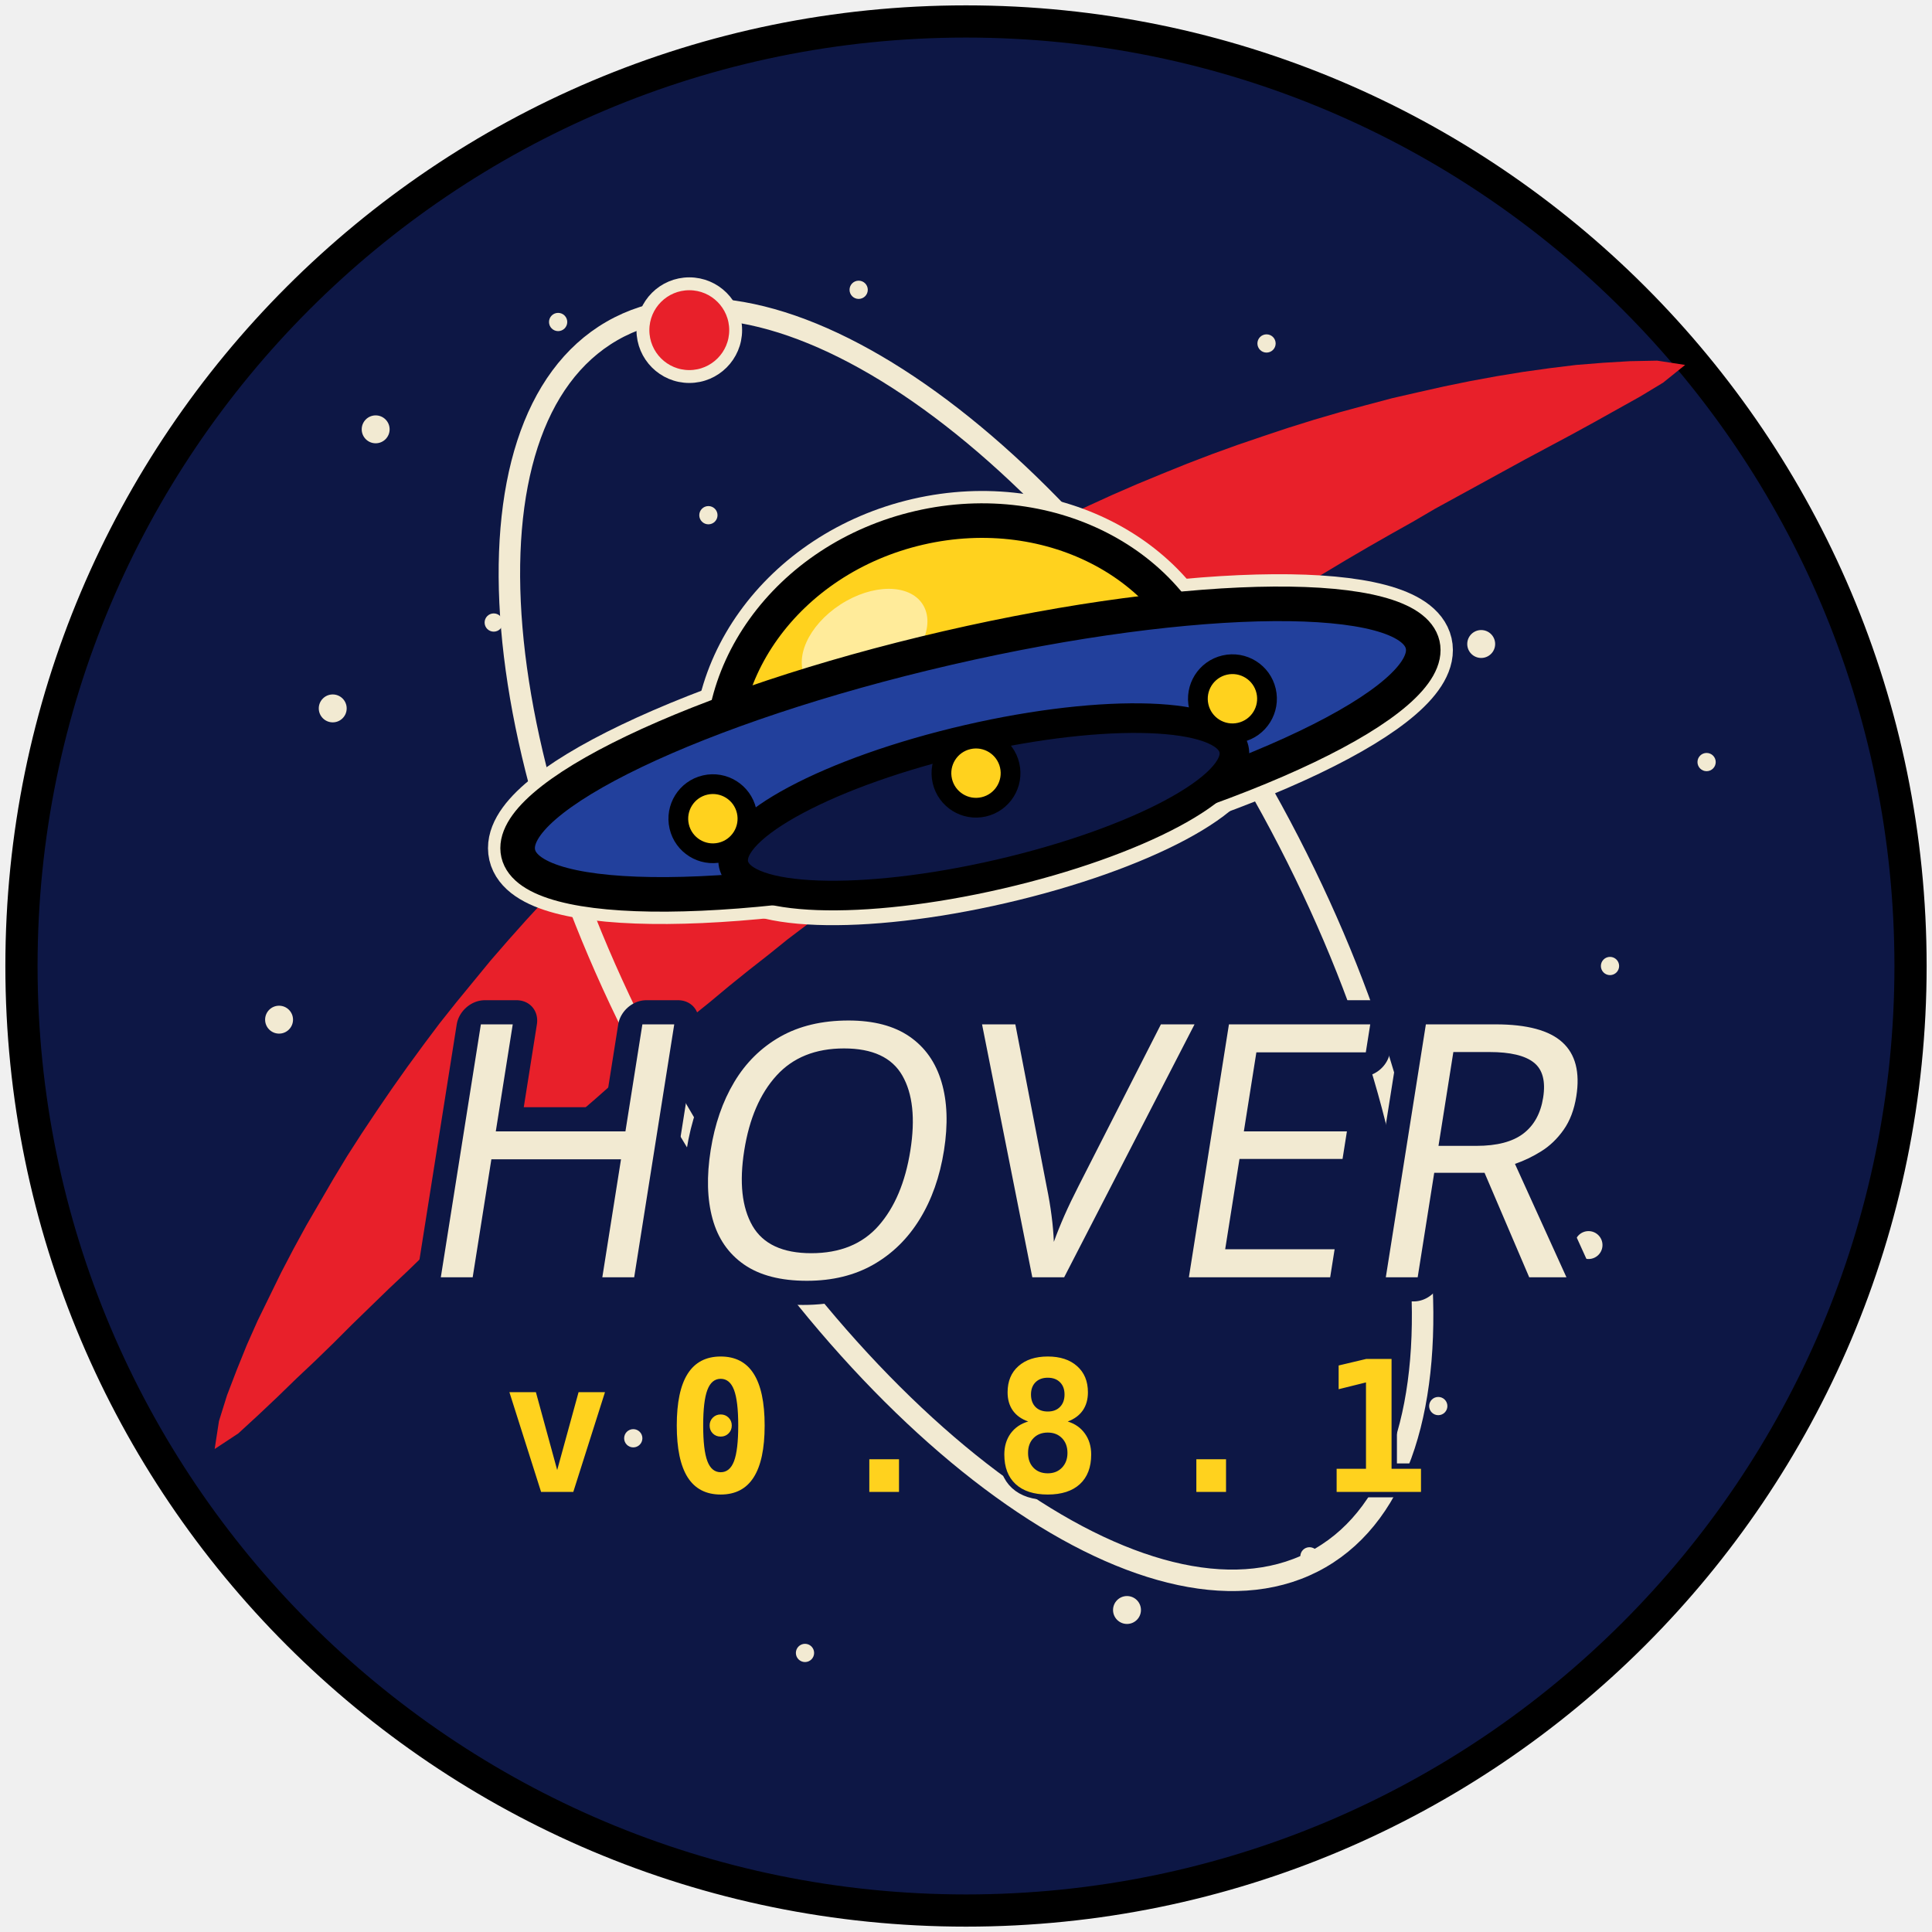
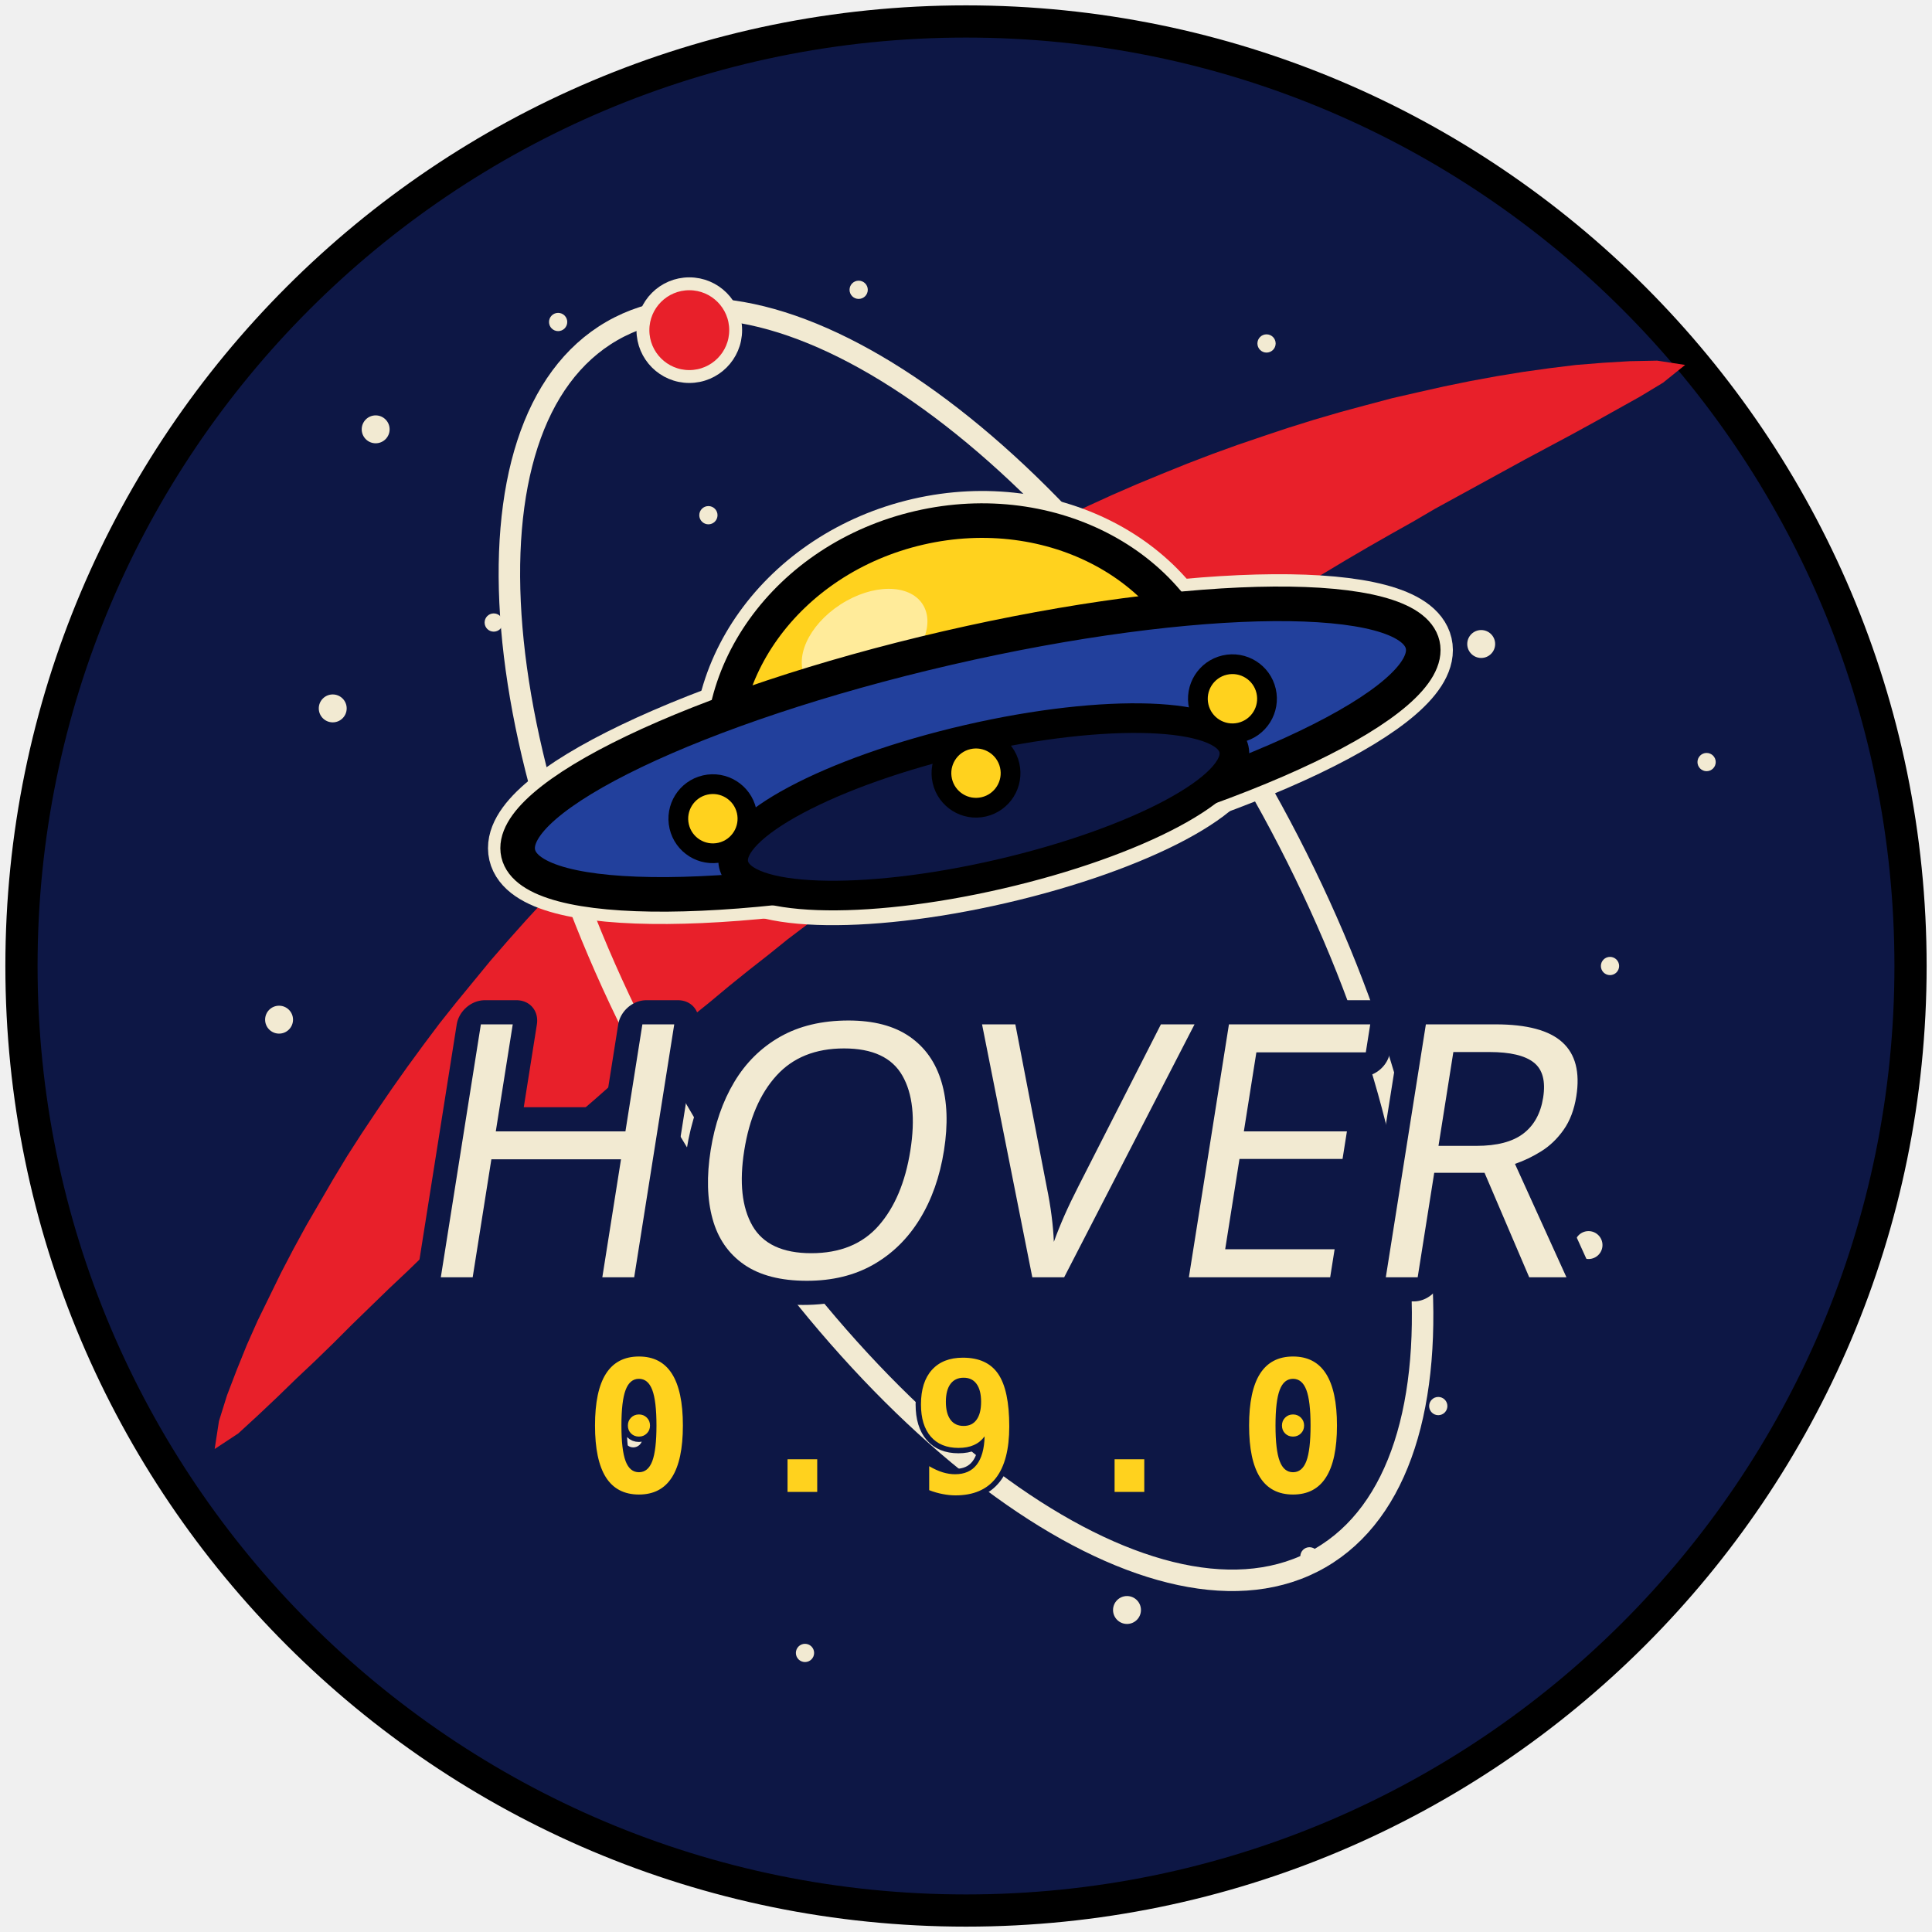
<svg xmlns="http://www.w3.org/2000/svg" width="310" height="310" viewBox="0 0 360 360" role="img" aria-label="Hover disc mark">
  <circle cx="180" cy="180" r="176" fill="#0d1745" />
  <circle cx="180" cy="180" r="176" fill="none" stroke="#000" stroke-width="6" />
  <circle cx="70" cy="80" r="2.6" fill="#f2ead2" />
  <circle cx="104" cy="60" r="1.7" fill="#f2ead2" />
  <circle cx="132" cy="96" r="1.7" fill="#f2ead2" />
  <circle cx="62" cy="132" r="2.6" fill="#f2ead2" />
  <circle cx="92" cy="116" r="1.7" fill="#f2ead2" />
  <circle cx="268" cy="262" r="1.7" fill="#f2ead2" />
  <circle cx="296" cy="232" r="2.6" fill="#f2ead2" />
  <circle cx="244" cy="290" r="1.7" fill="#f2ead2" />
  <circle cx="300" cy="180" r="1.7" fill="#f2ead2" />
  <circle cx="276" cy="120" r="2.6" fill="#f2ead2" />
  <circle cx="86" cy="236" r="1.7" fill="#f2ead2" />
  <circle cx="118" cy="268" r="1.7" fill="#f2ead2" />
  <circle cx="52" cy="190" r="2.6" fill="#f2ead2" />
  <circle cx="236" cy="64" r="1.7" fill="#f2ead2" />
  <circle cx="160" cy="54" r="1.7" fill="#f2ead2" />
  <circle cx="210" cy="300" r="2.6" fill="#f2ead2" />
  <circle cx="150" cy="308" r="1.7" fill="#f2ead2" />
  <circle cx="318" cy="142" r="1.7" fill="#f2ead2" />
  <path d="M 40.0,270.0 L 44.4,267.1 L 48.1,263.7 L 51.7,260.3 L 55.2,256.9 L 58.7,253.6 L 62.2,250.2 L 65.6,246.8 L 69.1,243.4 L 72.5,240.1 L 76.0,236.8 L 79.4,233.5 L 82.9,230.2 L 86.3,226.9 L 89.8,223.7 L 93.3,220.5 L 96.8,217.3 L 100.3,214.1 L 103.8,211.0 L 107.3,207.9 L 110.9,204.8 L 114.4,201.7 L 118.0,198.7 L 121.5,195.6 L 125.1,192.6 L 128.7,189.6 L 132.3,186.7 L 135.9,183.7 L 139.5,180.8 L 143.2,177.9 L 146.8,175.0 L 150.5,172.2 L 154.2,169.3 L 157.9,166.5 L 161.6,163.7 L 165.3,160.9 L 169.0,158.2 L 172.8,155.4 L 176.5,152.7 L 180.3,150.0 L 184.1,147.3 L 187.9,144.6 L 191.7,142.0 L 195.5,139.3 L 199.4,136.7 L 203.2,134.1 L 207.1,131.5 L 211.0,129.0 L 214.9,126.4 L 218.9,123.9 L 222.8,121.4 L 226.8,118.9 L 230.8,116.4 L 234.8,113.9 L 238.8,111.5 L 242.8,109.1 L 246.9,106.7 L 250.9,104.3 L 255.0,101.9 L 259.2,99.5 L 263.3,97.2 L 267.4,94.8 L 271.6,92.5 L 275.8,90.2 L 280.0,87.9 L 284.2,85.6 L 288.5,83.3 L 292.8,81.0 L 297.0,78.7 L 301.3,76.3 L 305.6,73.9 L 309.9,71.3 L 314.0,68.0 L 314.0,68.0 L 308.8,67.2 L 303.7,67.3 L 298.7,67.6 L 293.7,68.0 L 288.8,68.6 L 283.8,69.3 L 278.9,70.1 L 274.0,71.0 L 269.1,72.0 L 264.2,73.1 L 259.4,74.2 L 254.5,75.5 L 249.7,76.8 L 244.9,78.2 L 240.1,79.7 L 235.3,81.3 L 230.6,82.9 L 225.9,84.6 L 221.2,86.4 L 216.5,88.3 L 211.9,90.2 L 207.3,92.2 L 202.7,94.3 L 198.2,96.4 L 193.6,98.6 L 189.2,100.9 L 184.7,103.3 L 180.3,105.7 L 175.9,108.2 L 171.6,110.8 L 167.3,113.4 L 163.1,116.1 L 158.8,118.9 L 154.7,121.7 L 150.5,124.6 L 146.5,127.6 L 142.4,130.6 L 138.4,133.7 L 134.5,136.8 L 130.6,140.0 L 126.8,143.3 L 123.0,146.6 L 119.3,150.0 L 115.6,153.4 L 112.0,156.9 L 108.4,160.5 L 104.9,164.1 L 101.4,167.8 L 98.0,171.5 L 94.7,175.2 L 91.4,179.0 L 88.2,182.9 L 85.0,186.8 L 81.9,190.7 L 78.9,194.7 L 75.9,198.8 L 73.0,202.9 L 70.2,207.0 L 67.4,211.2 L 64.7,215.4 L 62.1,219.7 L 59.6,224.0 L 57.1,228.3 L 54.7,232.7 L 52.4,237.1 L 50.2,241.6 L 48.0,246.1 L 46.0,250.6 L 44.1,255.3 L 42.3,260.0 L 40.8,264.8 L 40.0,270.0 Z" fill="#e8202a" />
  <ellipse cx="180" cy="176" rx="62" ry="132" fill="none" stroke="#f2ead2" stroke-width="4" transform="rotate(-30 180 176)" style="transform: translate(-93px, 156px) rotate(-37deg) scale(1.12, 0.99)" />
  <circle cx="114" cy="62" r="9" fill="#e8202a" stroke="#f2ead2" stroke-width="2.5" style="transform: translate(19px, 2px) scale(0.96)" />
  <g transform="translate(180,136) rotate(-13) scale(0.92) translate(-100,-56)">
    <path d="M 50,58 a 50,44 0 0 1 100,0 Z" fill="#ffd21e" stroke="#f2ead2" stroke-width="12" stroke-linejoin="round" />
    <ellipse cx="84" cy="34" rx="14" ry="9" fill="#fff" opacity="0.55" transform="rotate(-20 84 34)" />
    <ellipse cx="100" cy="60" rx="94" ry="21" fill="#22409c" stroke="#f2ead2" stroke-width="12" />
    <ellipse cx="100" cy="72" rx="52" ry="14" fill="#0d1745" stroke="#f2ead2" stroke-width="12" />
    <circle cx="46" cy="62" r="7" fill="#ffd21e" stroke="#f2ead2" stroke-width="7" />
    <circle cx="100" cy="65" r="7" fill="#ffd21e" stroke="#f2ead2" stroke-width="7" />
    <circle cx="154" cy="62" r="7" fill="#ffd21e" stroke="#f2ead2" stroke-width="7" />
  </g>
  <g transform="translate(180,136) rotate(-13) scale(0.92) translate(-100,-56)">
    <path d="M 50,58 a 50,44 0 0 1 100,0 Z" fill="#ffd21e" stroke="#000" stroke-width="7" stroke-linejoin="round" />
    <ellipse cx="84" cy="34" rx="14" ry="9" fill="#fff" opacity="0.55" transform="rotate(-20 84 34)" />
    <ellipse cx="100" cy="60" rx="94" ry="21" fill="#22409c" stroke="#000" stroke-width="7" />
    <ellipse cx="100" cy="72" rx="52" ry="14" fill="#0d1745" stroke="#000" stroke-width="6" />
    <circle cx="46" cy="62" r="7" fill="#ffd21e" stroke="#000" stroke-width="4" />
    <circle cx="100" cy="65" r="7" fill="#ffd21e" stroke="#000" stroke-width="4" />
    <circle cx="154" cy="62" r="7" fill="#ffd21e" stroke="#000" stroke-width="4" />
  </g>
  <text x="180" y="238" text-anchor="middle" font-family="'Archivo Black', sans-serif" font-size="66" fill="#f2ead2" stroke="#0d1745" stroke-width="9" stroke-linejoin="round" paint-order="stroke" transform="skewX(-9) translate(42,0)">HOVER</text>
-   <text x="180" y="278" text-anchor="middle" font-family="'Space Mono', monospace" font-weight="700" font-size="34" letter-spacing="10" fill="#ffd21e" stroke="#0d1745" stroke-width="2" stroke-linejoin="round" paint-order="stroke" style="font-weight: 800; font-size: 34px; overflow: visible">v0.8.1</text>
+   <text x="180" y="278" text-anchor="middle" font-family="'Space Mono', monospace" font-weight="700" font-size="34" letter-spacing="10" fill="#ffd21e" stroke="#0d1745" stroke-width="2" stroke-linejoin="round" paint-order="stroke" style="font-weight: 800; font-size: 34px; overflow: visible">0.9.0</text>
</svg>
